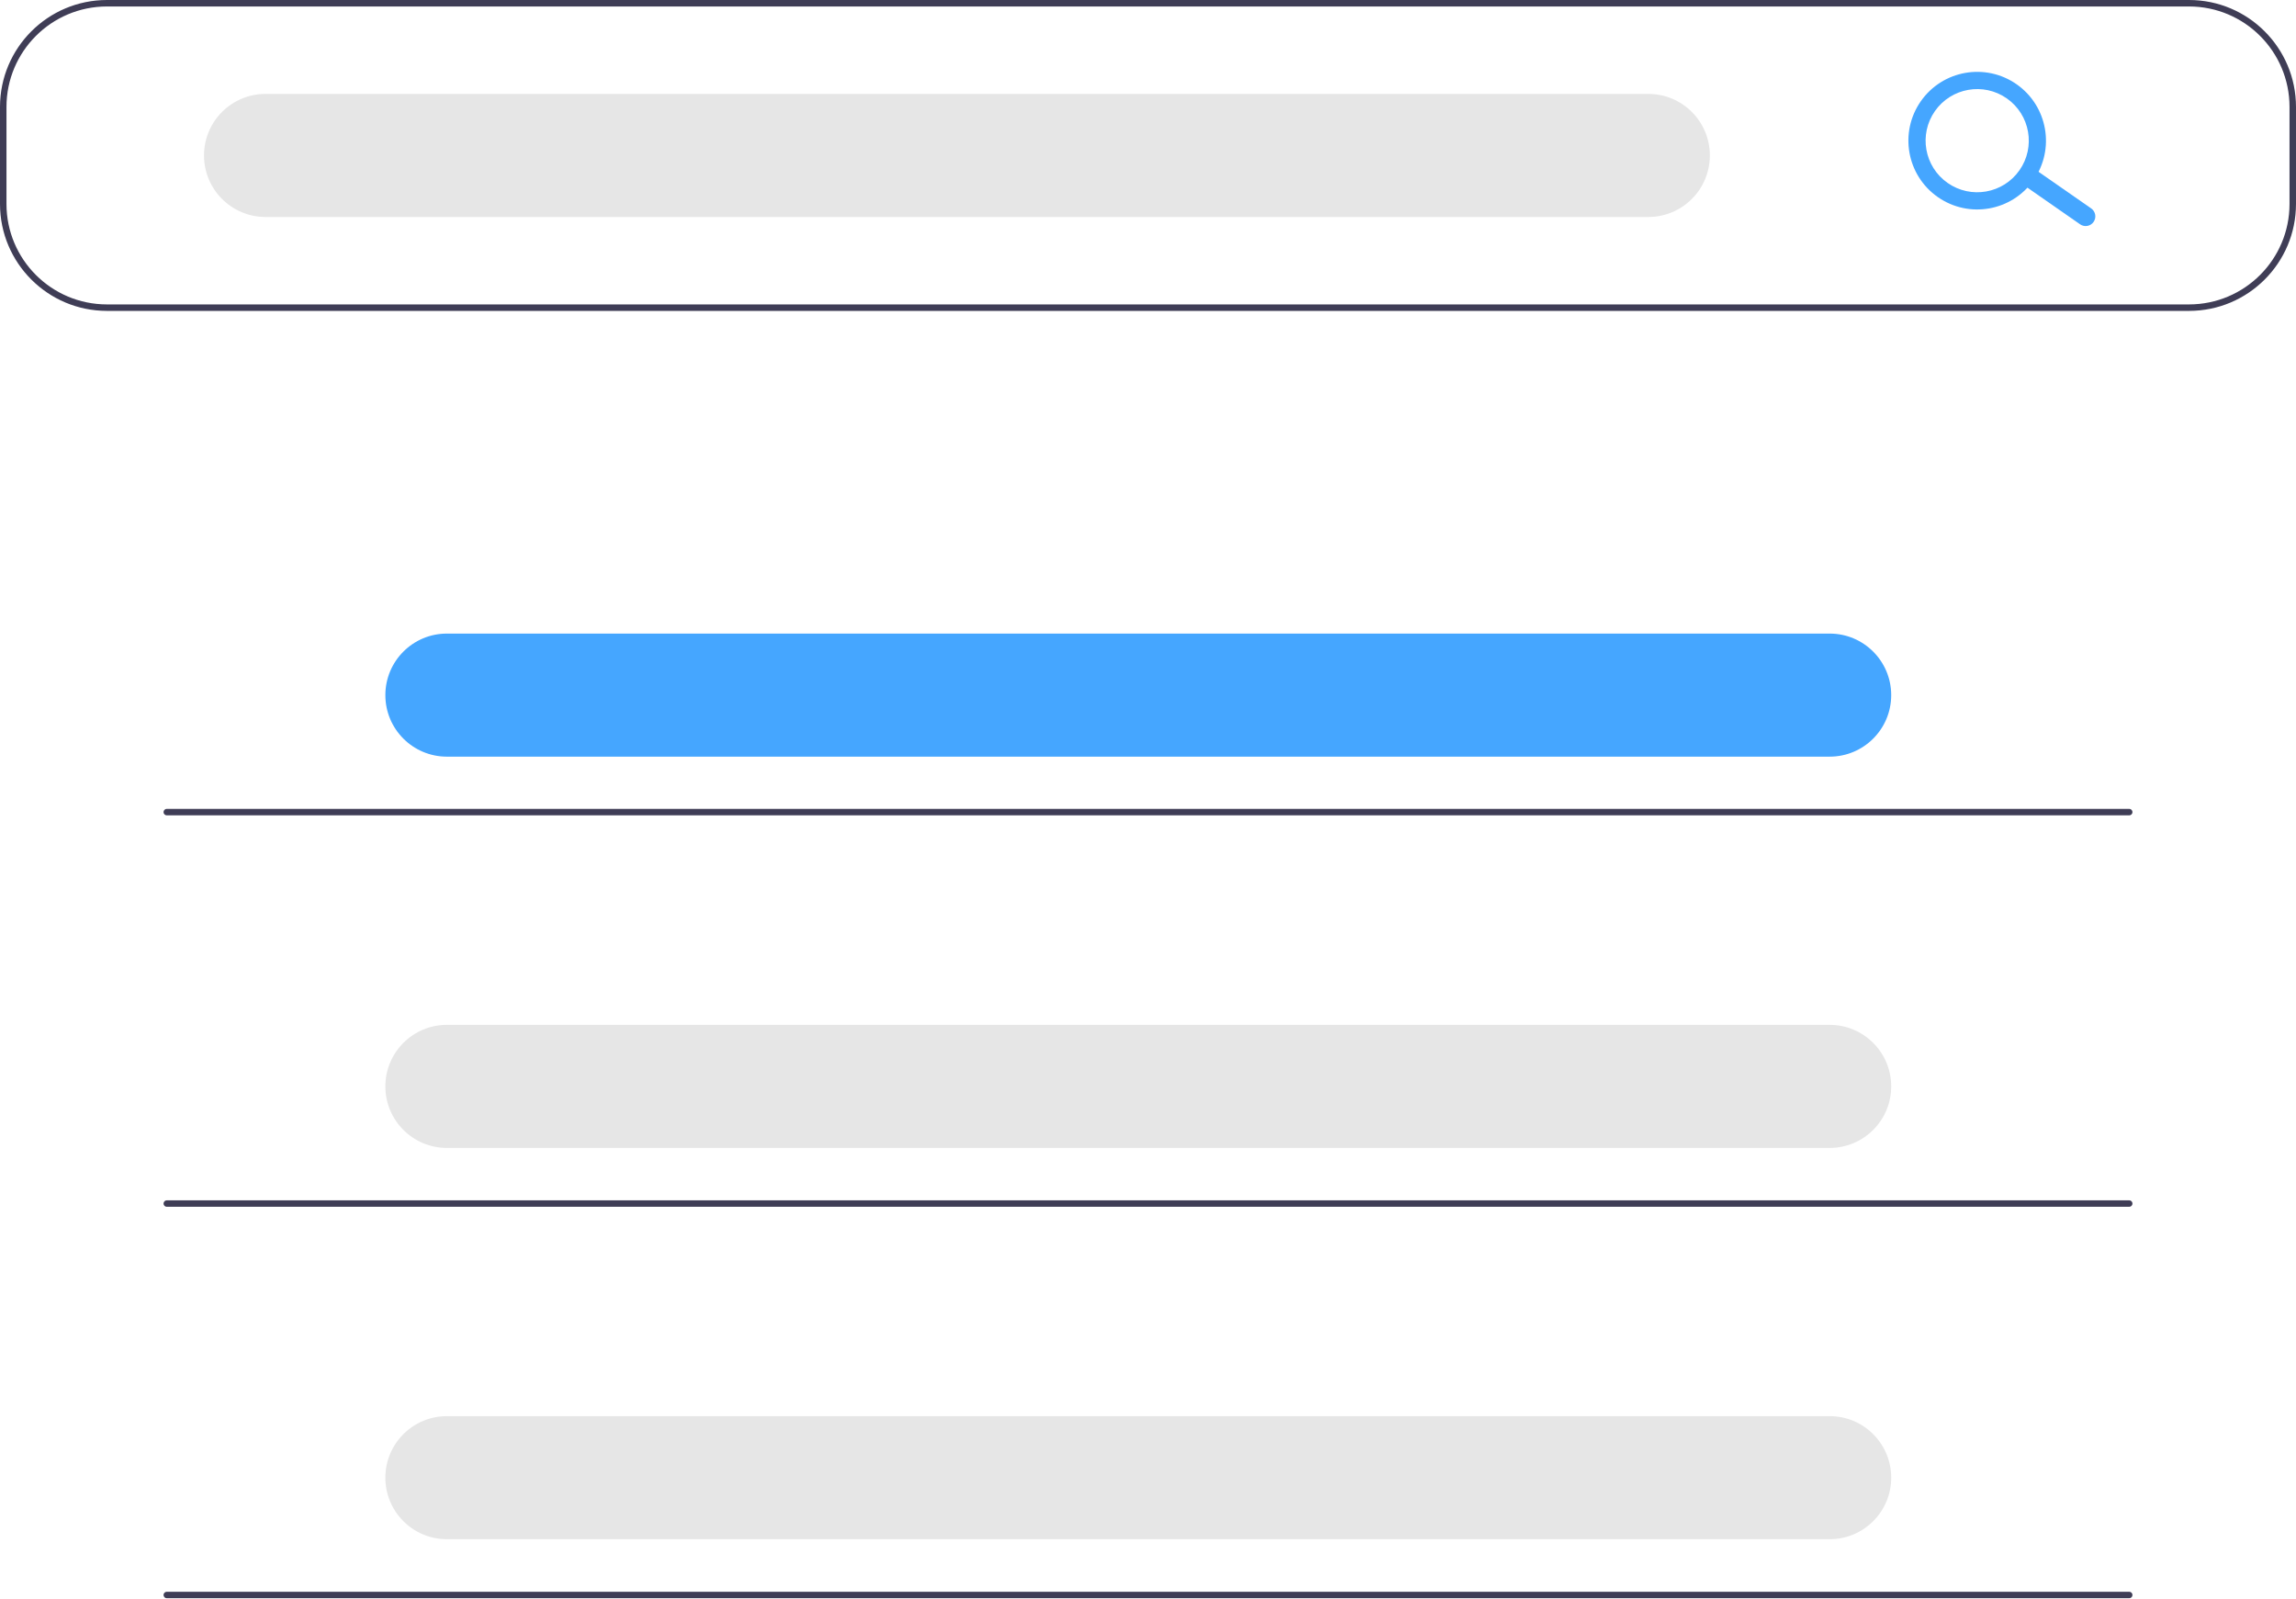
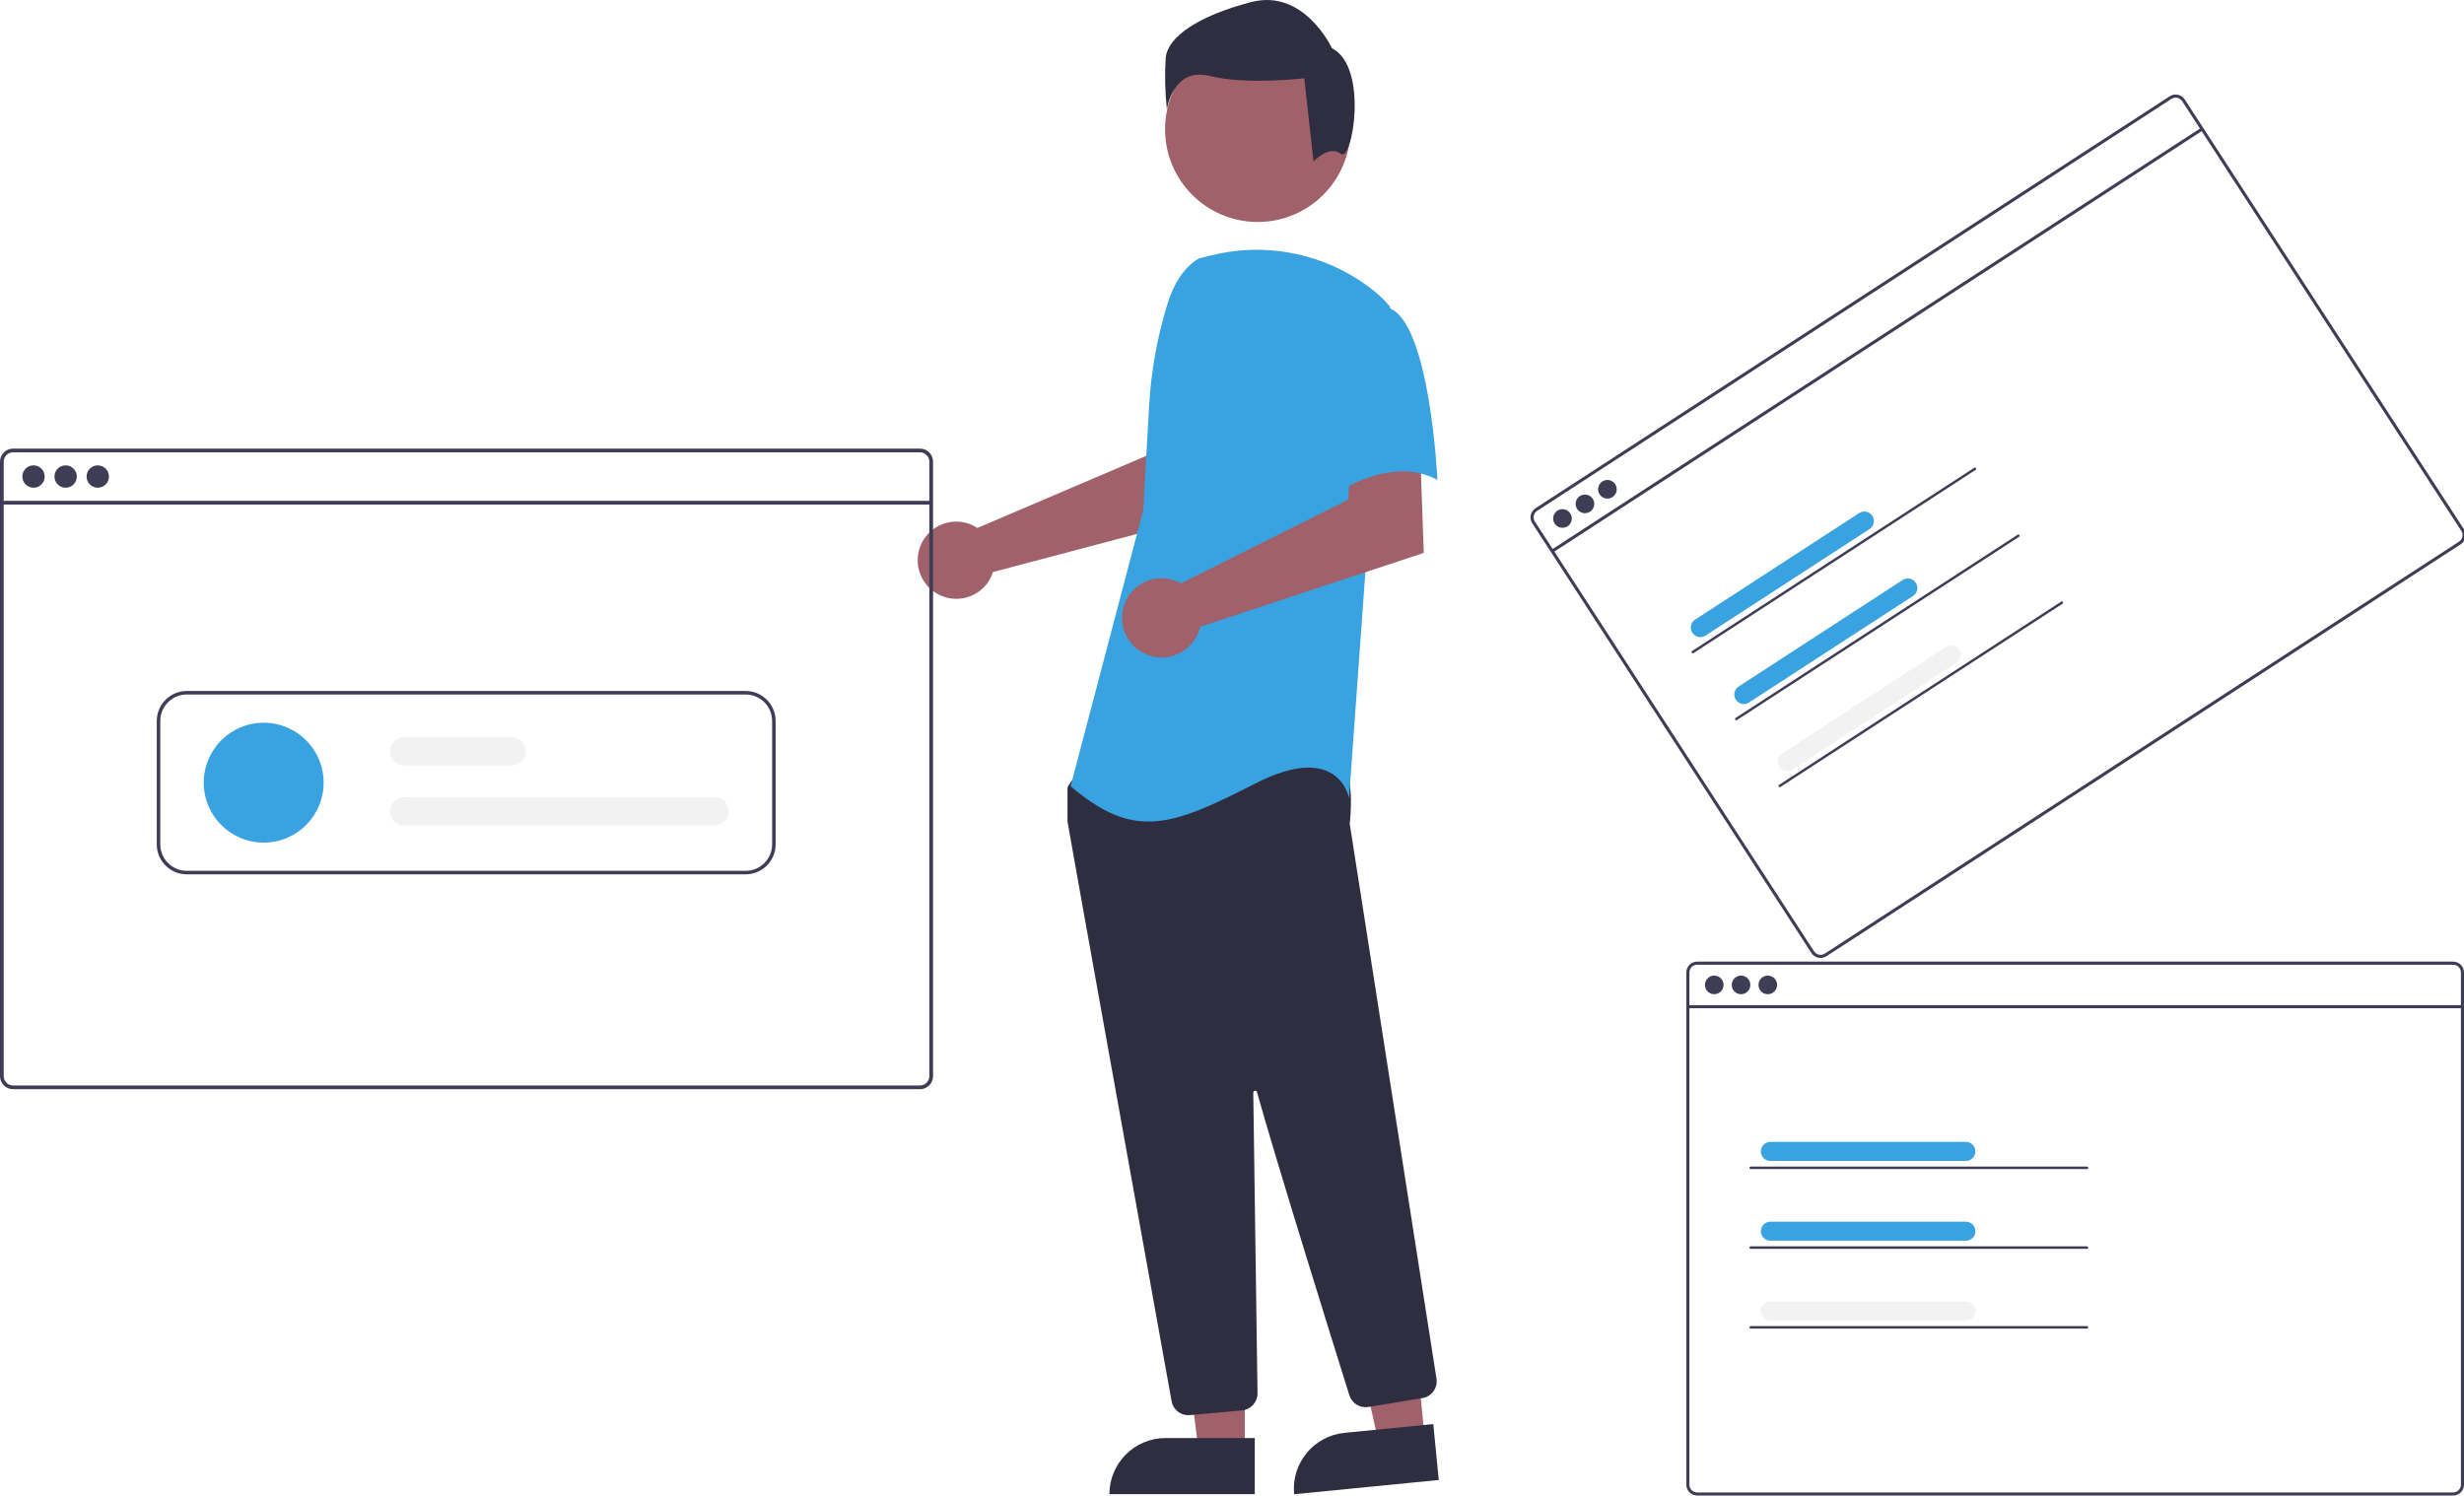
- <svg xmlns="http://www.w3.org/2000/svg" data-name="Layer 1" width="643" height="447.57" viewBox="0 0 643 447.57">
-   <path d="M891.623,313.021H308.48a29.962,29.962,0,0,1-29.928-29.928V255.885a29.962,29.962,0,0,1,29.928-29.928H891.623a29.962,29.962,0,0,1,29.928,29.928v27.207A29.962,29.962,0,0,1,891.623,313.021ZM308.48,227.771a28.146,28.146,0,0,0-28.114,28.114v27.207a28.146,28.146,0,0,0,28.114,28.114H891.623a28.146,28.146,0,0,0,28.114-28.114V255.885a28.146,28.146,0,0,0-28.114-28.114Z" transform="translate(-278.5516 -225.9571)" fill="#3f3d56" />
-   <rect x="57.135" y="26.3" width="421.714" height="34.463" rx="17.231" fill="#e6e6e6" />
-   <rect x="107.922" y="177.43" width="421.714" height="34.463" rx="17.231" fill="#45a6ff" />
-   <rect x="107.922" y="287.004" width="421.714" height="34.463" rx="17.231" fill="#e6e6e6" />
-   <rect x="107.922" y="396.578" width="421.714" height="34.463" rx="17.231" fill="#e6e6e6" />
-   <path d="M864.864,288.104a2.714,2.714,0,0,1-3.78.667l-14.807-10.303a2.714,2.714,0,1,1,3.113-4.446l14.807,10.303A2.714,2.714,0,0,1,864.864,288.104Z" transform="translate(-278.5516 -225.9571)" fill="#45a6ff" />
-   <path d="M848.054,276.399a19.267,19.267,0,1,1-4.732-26.833A19.289,19.289,0,0,1,848.054,276.399Zm-27.619-19.339a14.45,14.45,0,1,0,20.125-3.549A14.466,14.466,0,0,0,820.435,257.06Z" transform="translate(-278.5516 -225.9571)" fill="#45a6ff" />
-   <path d="M874.846,454.289H325.257a.907.907,0,1,1,0-1.814H874.846a.907.907,0,1,1,0,1.814Z" transform="translate(-278.5516 -225.9571)" fill="#3f3d56" />
-   <path d="M874.846,563.909H325.257a.907.907,0,0,1,0-1.814H874.846a.907.907,0,0,1,0,1.814Z" transform="translate(-278.5516 -225.9571)" fill="#3f3d56" />
-   <path d="M874.846,673.527H325.257a.907.907,0,0,1,0-1.814H874.846a.907.907,0,1,1,0,1.814Z" transform="translate(-278.5516 -225.9571)" fill="#3f3d56" />
+ <svg xmlns="http://www.w3.org/2000/svg" width="653.146" height="396.47" viewBox="0 0 653.146 396.47">
+   <g id="Group_22" data-name="Group 22" transform="translate(-288 -252.29)">
+     <g id="Group_20" data-name="Group 20" transform="matrix(0.839, -0.545, 0.545, 0.839, -851.767, -5983.48)">
+       <path id="Path_561-148" data-name="Path 561" d="M434.056,197.674H233.67a2.881,2.881,0,0,0-2.879,2.879V336.34a2.881,2.881,0,0,0,2.879,2.879H434.056a2.876,2.876,0,0,0,2.189-1.01.669.669,0,0,0,.063-.079,2.7,2.7,0,0,0,.413-.7,2.808,2.808,0,0,0,.218-1.093V200.553A2.882,2.882,0,0,0,434.056,197.674Zm2.06,138.666a2.039,2.039,0,0,1-.34,1.129,2.129,2.129,0,0,1-.779.7,2.042,2.042,0,0,1-.941.228H233.67a2.059,2.059,0,0,1-2.057-2.057V200.553a2.059,2.059,0,0,1,2.057-2.057H434.056a2.06,2.06,0,0,1,2.06,2.057Z" transform="translate(-2405.791 5984.326)" fill="#3f3d56" />
+       <rect id="Rectangle_99" data-name="Rectangle 99" width="205.323" height="0.823" transform="translate(-2174.59 6193.538)" fill="#3f3d56" />
+       <circle id="Ellipse_88" data-name="Ellipse 88" cx="2.469" cy="2.469" r="2.469" transform="translate(-2170.064 6185.703)" fill="#3f3d56" />
+       <circle id="Ellipse_89" data-name="Ellipse 89" cx="2.469" cy="2.469" r="2.469" transform="translate(-2162.966 6185.703)" fill="#3f3d56" />
+       <circle id="Ellipse_90" data-name="Ellipse 90" cx="2.469" cy="2.469" r="2.469" transform="translate(-2155.868 6185.703)" fill="#3f3d56" />
+       <path id="Path_583-149" data-name="Path 583" d="M344.945,347.5H293.029a2.525,2.525,0,0,1,0-5.049h51.916a2.525,2.525,0,0,1,0,5.049Z" transform="translate(-2445.791 5887.343)" fill="#39a2e0" />
+       <path id="Path_584-150" data-name="Path 584" d="M370.968,362.93H281.834a.33.33,0,1,1,0-.66h89.134a.33.33,0,0,1,0,.66Z" transform="translate(-2439.762 5874.067)" fill="#3f3d56" />
+       <path id="Path_585-151" data-name="Path 585" d="M344.945,411.551H293.029a2.525,2.525,0,0,1,0-5.049h51.916a2.525,2.525,0,0,1,0,5.049Z" transform="translate(-2445.791 5844.438)" fill="#39a2e0" />
+       <path id="Path_586-152" data-name="Path 586" d="M370.968,426.98H281.834a.33.33,0,1,1,0-.66h89.134a.33.33,0,1,1,0,.66Z" transform="translate(-2439.762 5831.162)" fill="#3f3d56" />
+       <path id="Path_587-153" data-name="Path 587" d="M344.945,475.6H293.029a2.525,2.525,0,0,1,0-5.049h51.916a2.525,2.525,0,0,1,0,5.049Z" transform="translate(-2445.791 5801.532)" fill="#f2f2f2" />
+       <path id="Path_588-154" data-name="Path 588" d="M370.968,491.029H281.834a.33.33,0,1,1,0-.66h89.134a.33.33,0,0,1,0,.66Z" transform="translate(-2439.762 5788.257)" fill="#3f3d56" />
+     </g>
+     <path id="Path_552-155" data-name="Path 552" d="M792.253,565.923a10.091,10.091,0,0,1,1.411.787l44.852-19.143,1.6-11.815,17.922-.11-1.059,27.1L797.78,578.4a10.6,10.6,0,0,1-.448,1.208,10.235,10.235,0,1,1-5.079-13.682Z" transform="translate(-246.576 -174.461)" fill="#a0616a" />
+     <path id="Path_553-156" data-name="Path 553" d="M636.98,735.021H624.72l-5.832-47.288h18.094Z" transform="translate(-19 -98)" fill="#a0616a" />
+     <path id="Path_554-157" data-name="Path 554" d="M615.963,731.518h23.644V746.4H601.076a14.887,14.887,0,0,1,14.887-14.887Z" transform="translate(-19 -98)" fill="#2f2e41" />
+     <path id="Path_555-158" data-name="Path 555" d="M684.66,731.557l-12.2,1.2-10.441-46.488,18.007-1.774Z" transform="translate(-19 -98)" fill="#a0616a" />
+     <path id="Path_556-159" data-name="Path 556" d="M891.686,806.128H915.33v14.887H876.8a14.887,14.887,0,0,1,14.887-14.887Z" transform="translate(-322.009 -82.709) rotate(-5.625)" fill="#2f2e41" />
+     <circle id="Ellipse_84" data-name="Ellipse 84" cx="24.561" cy="24.561" r="24.561" transform="translate(596.832 262.013)" fill="#a0616a" />
+     <path id="Path_557-160" data-name="Path 557" d="M849.556,801.919a4.471,4.471,0,0,1-4.415-3.7C838.8,763,818.053,647.817,817.557,644.626a1.432,1.432,0,0,1-.016-.222v-8.588a1.489,1.489,0,0,1,.279-.872l2.74-3.838a1.479,1.479,0,0,1,1.144-.625c15.622-.732,66.784-2.879,69.256.209h0c2.482,3.1,1.605,12.507,1.4,14.36l.01.193,22.985,147a4.512,4.512,0,0,1-3.715,5.135l-14.356,2.365a4.521,4.521,0,0,1-5.025-3.093c-4.44-14.188-19.329-61.918-24.489-80.387a.5.5,0,0,0-.981.139c.258,17.606.881,62.523,1.1,78.037l.023,1.671a4.518,4.518,0,0,1-4.093,4.536L849.976,801.9C849.836,801.914,849.7,801.919,849.556,801.919Z" transform="translate(-246.576 -174.461)" fill="#2f2e41" />
+     <path id="Path_99-161" data-name="Path 99" d="M852.381,495.254c-4.286,2.548-6.851,7.23-8.323,12a113.683,113.683,0,0,0-4.884,27.159l-1.556,27.6-19.255,73.17c16.689,14.121,26.315,10.911,48.781-.639s25.032,3.851,25.032,3.851l4.492-62.258,6.418-68.032a30.169,30.169,0,0,0-4.862-4.674,49.659,49.659,0,0,0-42.442-9Z" transform="translate(-246.576 -174.461)" fill="#39a2e0" />
+     <path id="Path_558-162" data-name="Path 558" d="M846.127,580.7a10.527,10.527,0,0,1,1.5.7l44.348-22.2.736-12.026,18.294-1.261.98,27.413-59.266,19.6a10.5,10.5,0,1,1-6.593-12.232Z" transform="translate(-246.576 -174.461)" fill="#a0616a" />
+     <path id="Path_101-163" data-name="Path 101" d="M902.766,508.411c10.911,3.851,12.834,45.574,12.834,45.574-12.837-7.06-28.241,4.493-28.241,4.493s-3.209-10.912-7.06-25.032a24.53,24.53,0,0,1,5.134-23.106S891.854,504.558,902.766,508.411Z" transform="translate(-246.576 -174.461)" fill="#39a2e0" />
+     <path id="Path_102-164" data-name="Path 102" d="M889.991,467.531c-3.06-2.448-7.235,2-7.235,2L880.308,447.5s-15.3,1.833-25.094-.612-11.323,8.875-11.323,8.875a78.583,78.583,0,0,1-.306-13.771c.612-5.508,8.568-11.017,22.645-14.689s21.421,12.241,21.421,12.241C897.445,444.439,893.051,469.979,889.991,467.531Z" transform="translate(-246.576 -174.461)" fill="#2f2e41" />
+     <g id="Group_19" data-name="Group 19" transform="translate(2910 -5674.784)">
+       <path id="Path_561-2-165" data-name="Path 561" d="M434.056,197.674H233.67a2.881,2.881,0,0,0-2.879,2.879V336.34a2.881,2.881,0,0,0,2.879,2.879H434.056a2.876,2.876,0,0,0,2.189-1.01.669.669,0,0,0,.063-.079,2.7,2.7,0,0,0,.413-.7,2.808,2.808,0,0,0,.218-1.093V200.553A2.882,2.882,0,0,0,434.056,197.674Zm2.06,138.666a2.039,2.039,0,0,1-.34,1.129,2.129,2.129,0,0,1-.779.7,2.042,2.042,0,0,1-.941.228H233.67a2.059,2.059,0,0,1-2.057-2.057V200.553a2.059,2.059,0,0,1,2.057-2.057H434.056a2.06,2.06,0,0,1,2.06,2.057Z" transform="translate(-2405.791 5984.326)" fill="#3f3d56" />
+       <rect id="Rectangle_99-2" data-name="Rectangle 99" width="205.323" height="0.823" transform="translate(-2174.59 6193.538)" fill="#3f3d56" />
+       <circle id="Ellipse_88-2" data-name="Ellipse 88" cx="2.469" cy="2.469" r="2.469" transform="translate(-2170.064 6185.703)" fill="#3f3d56" />
+       <circle id="Ellipse_89-2" data-name="Ellipse 89" cx="2.469" cy="2.469" r="2.469" transform="translate(-2162.966 6185.703)" fill="#3f3d56" />
+       <circle id="Ellipse_90-2" data-name="Ellipse 90" cx="2.469" cy="2.469" r="2.469" transform="translate(-2155.868 6185.703)" fill="#3f3d56" />
+       <path id="Path_583-2-166" data-name="Path 583" d="M344.945,347.5H293.029a2.525,2.525,0,0,1,0-5.049h51.916a2.525,2.525,0,0,1,0,5.049Z" transform="translate(-2445.791 5887.343)" fill="#39a2e0" />
+       <path id="Path_584-2-167" data-name="Path 584" d="M370.968,362.93H281.834a.33.33,0,1,1,0-.66h89.134a.33.33,0,0,1,0,.66Z" transform="translate(-2439.762 5874.067)" fill="#3f3d56" />
+       <path id="Path_585-2-168" data-name="Path 585" d="M344.945,411.551H293.029a2.525,2.525,0,0,1,0-5.049h51.916a2.525,2.525,0,0,1,0,5.049Z" transform="translate(-2445.791 5844.438)" fill="#39a2e0" />
+       <path id="Path_586-2-169" data-name="Path 586" d="M370.968,426.98H281.834a.33.33,0,1,1,0-.66h89.134a.33.33,0,1,1,0,.66Z" transform="translate(-2439.762 5831.162)" fill="#3f3d56" />
+       <path id="Path_587-2-170" data-name="Path 587" d="M344.945,475.6H293.029a2.525,2.525,0,0,1,0-5.049h51.916a2.525,2.525,0,0,1,0,5.049Z" transform="translate(-2445.791 5801.532)" fill="#f2f2f2" />
+       <path id="Path_588-2-171" data-name="Path 588" d="M370.968,491.029H281.834a.33.33,0,1,1,0-.66h89.134a.33.33,0,0,1,0,.66Z" transform="translate(-2439.762 5788.257)" fill="#3f3d56" />
+     </g>
+     <path id="Path_561-3-172" data-name="Path 561" d="M474.659,197.674H234.245a3.457,3.457,0,0,0-3.454,3.454V364.039a3.457,3.457,0,0,0,3.454,3.454H474.659a3.451,3.451,0,0,0,2.626-1.212.8.8,0,0,0,.075-.095,3.236,3.236,0,0,0,.5-.836,3.37,3.37,0,0,0,.261-1.311V201.128A3.457,3.457,0,0,0,474.659,197.674Zm2.472,166.365a2.445,2.445,0,0,1-.408,1.355,2.554,2.554,0,0,1-.935.84,2.45,2.45,0,0,1-1.129.273H234.245a2.47,2.47,0,0,1-2.467-2.467V201.128a2.47,2.47,0,0,1,2.467-2.467H474.659a2.471,2.471,0,0,1,2.472,2.468Z" transform="translate(57.209 173.542)" fill="#3f3d56" />
+     <rect id="Rectangle_99-3" data-name="Rectangle 99" width="246.338" height="0.987" transform="translate(288.492 385.058)" fill="#3f3d56" />
+     <circle id="Ellipse_88-3" data-name="Ellipse 88" cx="2.962" cy="2.962" r="2.962" transform="translate(293.922 375.659)" fill="#3f3d56" />
+     <circle id="Ellipse_89-3" data-name="Ellipse 89" cx="2.962" cy="2.962" r="2.962" transform="translate(302.438 375.659)" fill="#3f3d56" />
+     <circle id="Ellipse_90-3" data-name="Ellipse 90" cx="2.962" cy="2.962" r="2.962" transform="translate(310.954 375.659)" fill="#3f3d56" />
+     <path id="Path_589-173" data-name="Path 589" d="M923.117,453.186h-82.26a3.739,3.739,0,1,1,0-7.478h82.26a3.739,3.739,0,0,1,0,7.478Z" transform="translate(-445.702 17.923)" fill="#f2f2f2" />
+     <path id="Path_590-174" data-name="Path 590" d="M869.368,419.186h-28.51a3.739,3.739,0,1,1,0-7.478h28.51a3.739,3.739,0,0,1,0,7.478Z" transform="translate(-445.702 36.032)" fill="#f2f2f2" />
+     <ellipse id="Ellipse_91" data-name="Ellipse 91" cx="15.891" cy="15.891" rx="15.891" ry="15.891" transform="translate(342.006 443.883)" fill="#39a2e0" />
+     <path id="Path_591-175" data-name="Path 591" d="M860.866,385.456H712.706a7.957,7.957,0,0,0-7.946,7.946v32.717a7.957,7.957,0,0,0,7.945,7.945H860.866a7.957,7.957,0,0,0,7.945-7.946V393.4a7.957,7.957,0,0,0-7.945-7.946Zm7.011,40.662a7.019,7.019,0,0,1-7.011,7.011H712.706a7.019,7.019,0,0,1-7.011-7.011V393.4a7.019,7.019,0,0,1,7.011-7.011H860.866a7.019,7.019,0,0,1,7.011,7.011Z" transform="translate(-375.206 50.014)" fill="#3f3d56" />
+   </g>
</svg>
